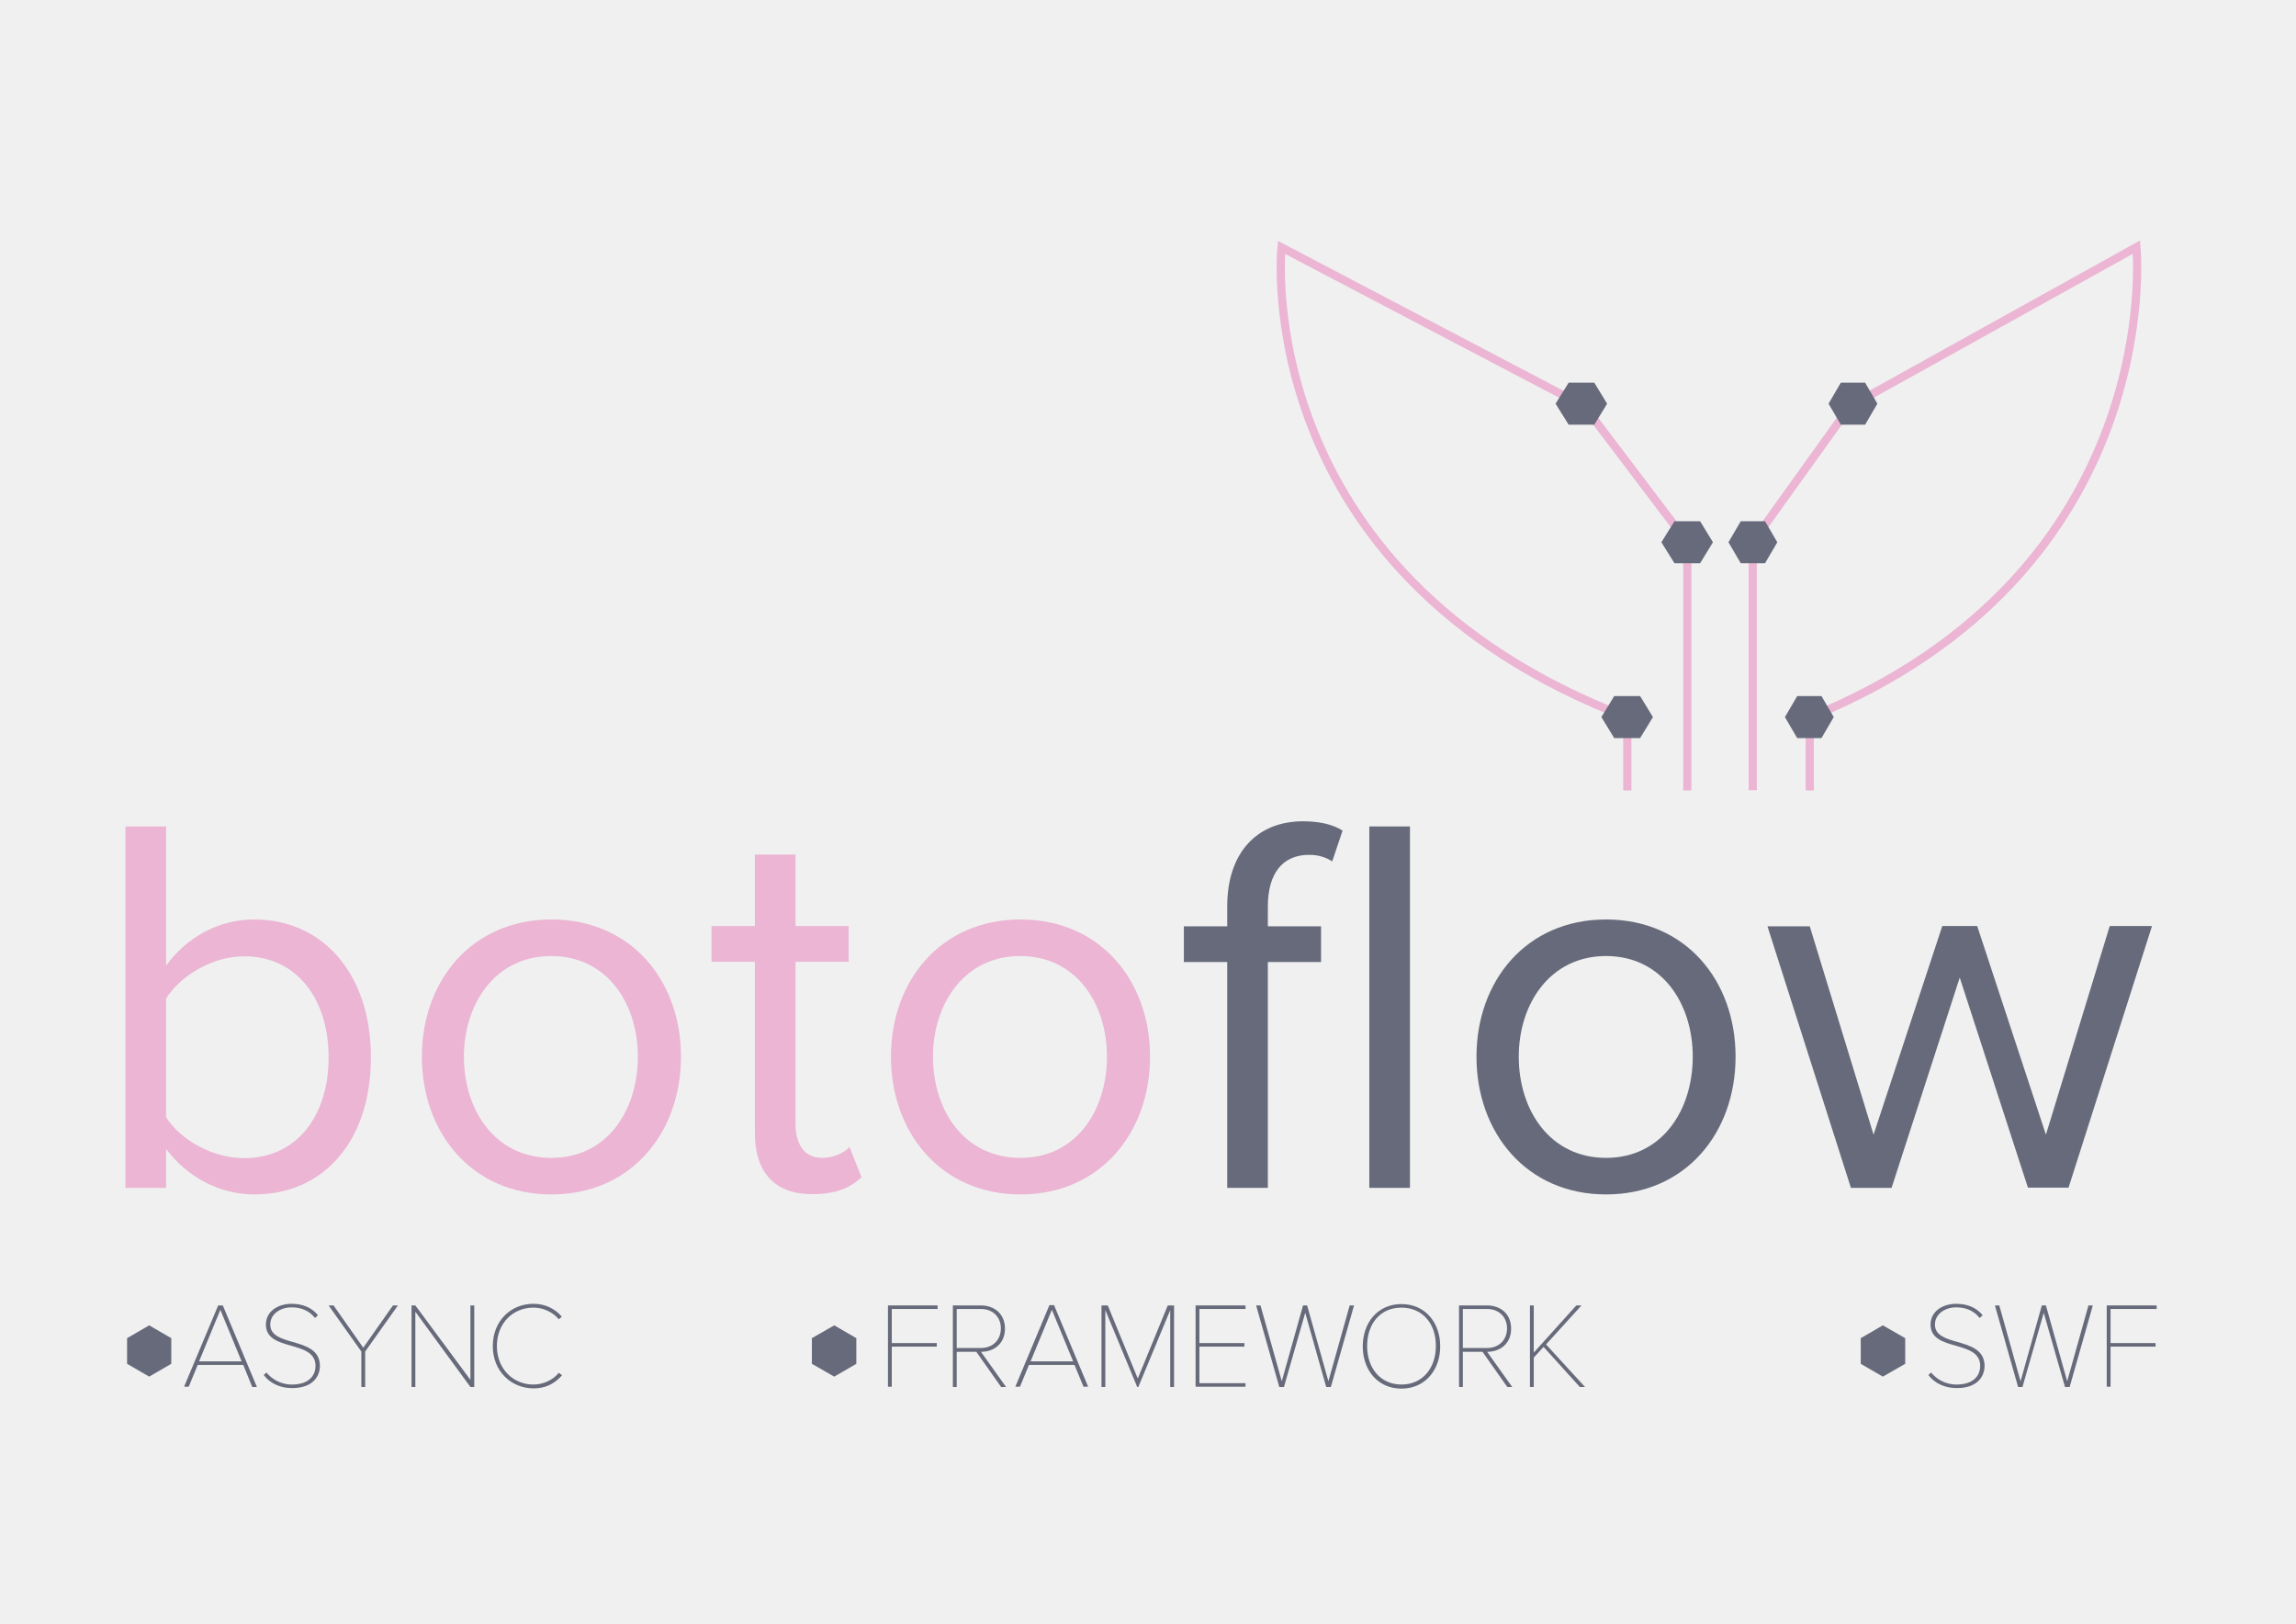
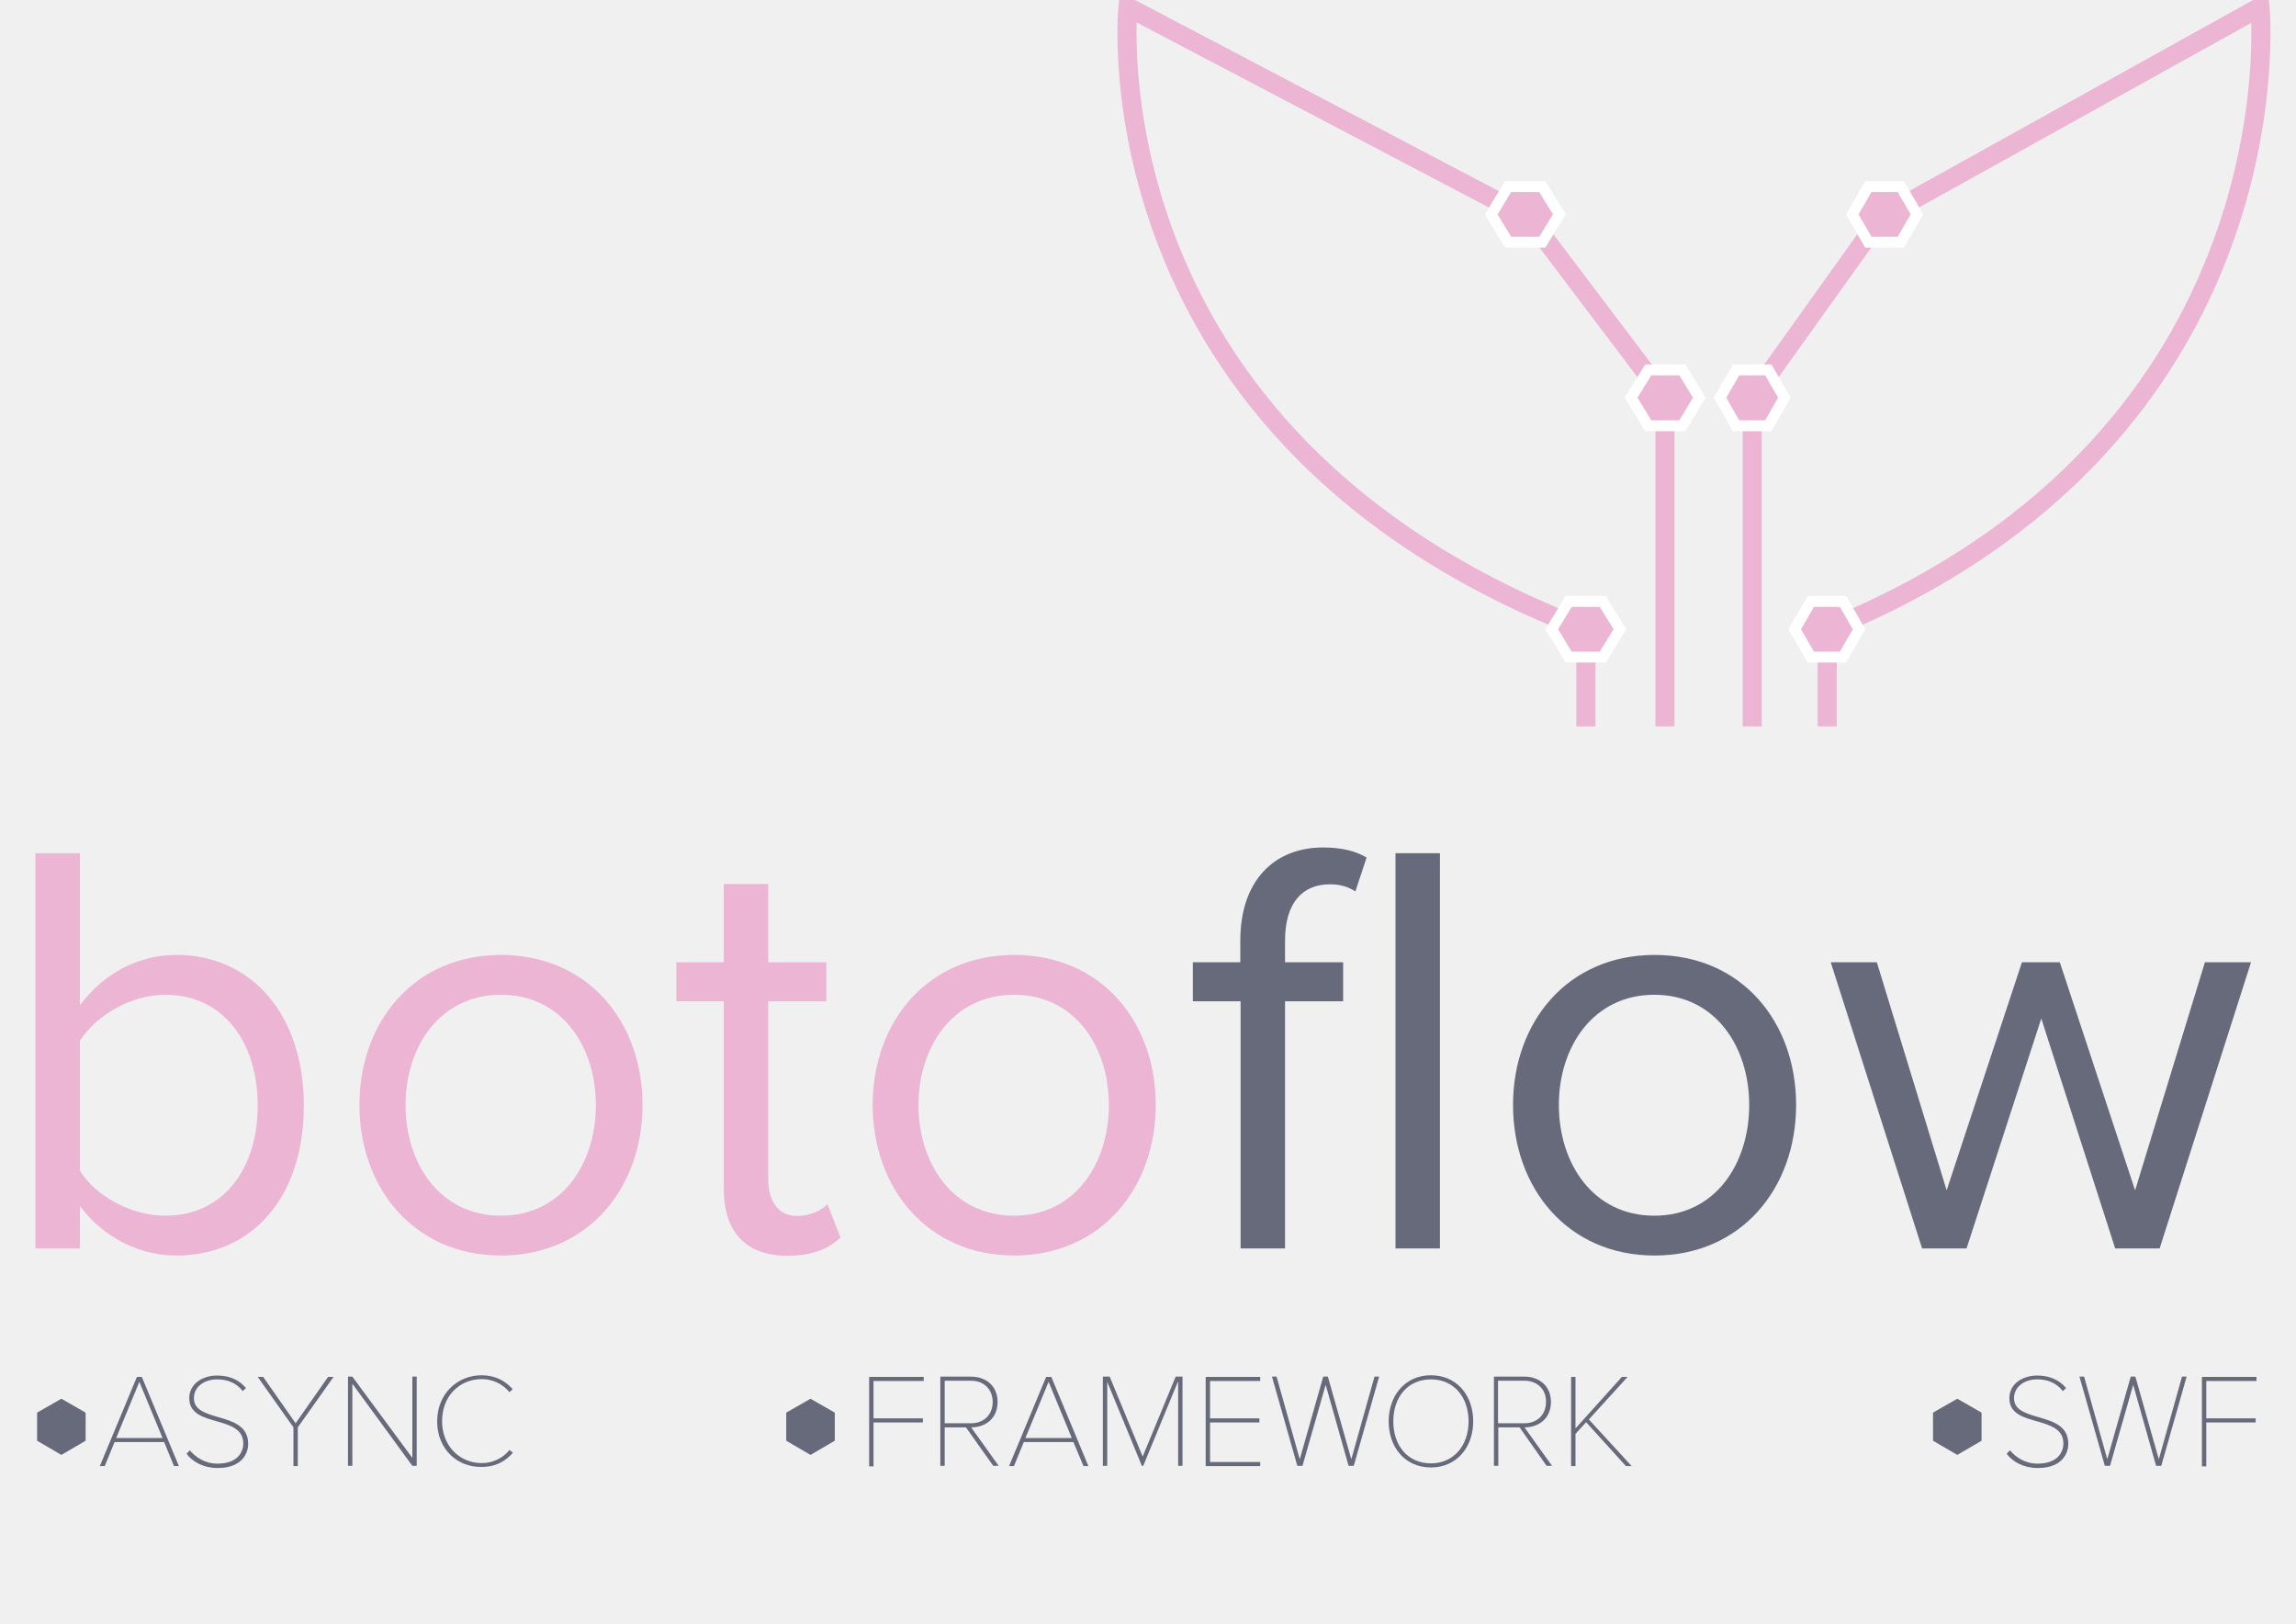
<svg xmlns="http://www.w3.org/2000/svg" version="1.1" id="Layer_1" x="0px" y="0px" viewBox="0 0 841.9 595.3" style="enable-background:new 0 0 841.9 595.3;" xml:space="preserve">
  <style type="text/css">
- 	.st0{fill:#EBB5D3;}
- 	.st1{fill:#666A7A;}
- 	.st2{fill:none;stroke:#EBB5D3;stroke-width:3;stroke-miterlimit:10;}
+ 	.st0{fill:none;stroke:#EBB5D3;stroke-width:7;stroke-miterlimit:10;}
+ 	.st1{fill:#EBB5D3;stroke:#FFFFFF;stroke-width:4;stroke-miterlimit:10;}
+ 	.st2{fill:#EBB5D3;}
+ 	.st3{fill:#666A7A;}
</style>
+   <path class="st0" d="M670,266.3v-35.5C843.9,160.3,828.7,2.6,828.7,2.6l-139,77.2l-47.2,66v120.5" />
+   <polygon class="st1" points="664,240.9 658.1,230.7 664,220.5 675.8,220.5 681.7,230.7 675.8,240.9 " />
+   <polygon class="st1" points="685.1,88.8 679.2,78.6 685.1,68.4 697,68.4 702.9,78.6 697,88.8 " />
+   <polygon class="st1" points="636.6,156.1 630.7,145.8 636.6,135.6 648.4,135.6 654.3,145.8 648.4,156.1 " />
+   <path class="st0" d="M581.5,266.3v-35.5C397.5,160.3,413.6,2.6,413.6,2.6l147,77.2l49.9,66v120.5" />
+   <polygon class="st1" points="587.7,240.9 594,230.7 587.7,220.5 575.2,220.5 569,230.7 575.2,240.9 " />
+   <polygon class="st1" points="565.5,88.8 571.8,78.6 565.5,68.4 553,68.4 546.8,78.6 553,88.8 " />
+   <polygon class="st1" points="616.9,156.1 623.1,145.8 616.9,135.6 604.4,135.6 598.1,145.8 604.4,156.1 " />
  <g>
-     <path class="st0" d="M46,303h14.9v51c7.7-10.5,19.3-16.9,32.4-16.9c25,0,42.7,19.9,42.7,50.5c0,31.2-17.7,50.3-42.7,50.3   c-13.5,0-25.2-7-32.4-16.7v14.3H46V303z M89.5,424.6c19.5,0,31-15.7,31-36.9c0-21.3-11.5-37.1-31-37.1c-11.7,0-23.4,7.2-28.6,15.5   v43.5C66.1,417.8,77.8,424.6,89.5,424.6z" />
-     <path class="st0" d="M154.7,387.4c0-27.8,18.3-50.3,47.5-50.3c29.2,0,47.5,22.4,47.5,50.3s-18.3,50.5-47.5,50.5   C172.9,437.9,154.7,415.2,154.7,387.4z M233.9,387.4c0-19.5-11.3-36.9-31.8-36.9c-20.5,0-32,17.5-32,36.9c0,19.7,11.5,37.1,32,37.1   C222.6,424.6,233.9,407.1,233.9,387.4z" />
-     <path class="st0" d="M276.8,415.4v-62.8h-15.9v-13.1h15.9v-26.2h14.9v26.2h19.5v13.1h-19.5v59.6c0,7.2,3.2,12.3,9.7,12.3   c4.2,0,8.1-1.8,10.1-4l4.4,11.1c-3.8,3.6-9.1,6.2-17.9,6.2C284,437.9,276.8,429.7,276.8,415.4z" />
-     <path class="st0" d="M326.7,387.4c0-27.8,18.3-50.3,47.5-50.3c29.2,0,47.5,22.4,47.5,50.3s-18.3,50.5-47.5,50.5   C345,437.9,326.7,415.2,326.7,387.4z M405.9,387.4c0-19.5-11.3-36.9-31.8-36.9c-20.5,0-32,17.5-32,36.9c0,19.7,11.5,37.1,32,37.1   C394.6,424.6,405.9,407.1,405.9,387.4z" />
-     <path class="st1" d="M450,352.7h-15.9v-13.1H450v-7.3c0-19.9,11.1-31.2,27.8-31.2c5.6,0,10.7,1,14.5,3.4l-3.8,11.3   c-2.2-1.4-4.8-2.4-8.5-2.4c-9.7,0-15.1,6.8-15.1,18.9v7.3h19.5v13.1h-19.5v82.8H450V352.7z M502.1,303H517v132.5h-14.9V303z" />
-     <path class="st1" d="M541.4,387.4c0-27.8,18.3-50.3,47.5-50.3s47.5,22.4,47.5,50.3s-18.3,50.5-47.5,50.5S541.4,415.2,541.4,387.4z    M620.7,387.4c0-19.5-11.3-36.9-31.8-36.9s-32,17.5-32,36.9c0,19.7,11.5,37.1,32,37.1S620.7,407.1,620.7,387.4z" />
-     <path class="st1" d="M718.6,358.4l-25,77.1h-14.9l-30.6-95.9h15.5L687,416l25.2-76.5H725l25.2,76.5l23.4-76.5h15.5l-30.6,95.9   h-14.9L718.6,358.4z" />
+     <path class="st2" d="M13,312.8h16.3v55.8c8.5-11.5,21.1-18.5,35.4-18.5c27.4,0,46.7,21.7,46.7,55.2c0,34.1-19.3,55-46.7,55   c-14.8,0-27.6-7.6-35.4-18.2v15.6H13V312.8z M60.6,445.7c21.3,0,33.9-17.2,33.9-40.4s-12.6-40.6-33.9-40.6   c-12.8,0-25.6,7.8-31.3,16.9v47.6C34.9,438.3,47.8,445.7,60.6,445.7z" />
+     <path class="st2" d="M131.8,405.1c0-30.4,20-55,51.9-55s51.9,24.5,51.9,55c0,30.4-20,55.2-51.9,55.2S131.8,435.5,131.8,405.1z    M218.5,405.1c0-21.3-12.4-40.4-34.8-40.4s-35,19.1-35,40.4c0,21.5,12.6,40.6,35,40.6S218.5,426.6,218.5,405.1z" />
+     <path class="st2" d="M265.4,435.7v-68.6H248v-14.3h17.4v-28.7h16.3v28.7H303v14.3h-21.3v65.2c0,7.8,3.5,13.5,10.6,13.5   c4.6,0,8.9-2,11.1-4.3l4.8,12.2c-4.1,3.9-10,6.7-19.6,6.7C273.2,460.3,265.4,451.4,265.4,435.7z" />
+     <path class="st2" d="M320,405.1c0-30.4,20-55,51.9-55s51.9,24.5,51.9,55c0,30.4-20,55.2-51.9,55.2S320,435.5,320,405.1z    M406.6,405.1c0-21.3-12.4-40.4-34.8-40.4c-22.4,0-35,19.1-35,40.4c0,21.5,12.6,40.6,35,40.6C394.2,445.7,406.6,426.6,406.6,405.1z   " />
+     <path class="st3" d="M454.8,367.1h-17.4v-14.3h17.4v-8c0-21.7,12.2-34.1,30.4-34.1c6.1,0,11.7,1.1,15.9,3.7l-4.1,12.4   c-2.4-1.5-5.2-2.6-9.3-2.6c-10.6,0-16.5,7.4-16.5,20.6v8h21.3v14.3h-21.3v90.6h-16.3V367.1z M511.8,312.8H528v144.9h-16.3V312.8z" />
+     <path class="st3" d="M554.8,405.1c0-30.4,20-55,51.9-55c31.9,0,51.9,24.5,51.9,55c0,30.4-20,55.2-51.9,55.2   C574.8,460.3,554.8,435.5,554.8,405.1z M641.4,405.1c0-21.3-12.4-40.4-34.8-40.4s-35,19.1-35,40.4c0,21.5,12.6,40.6,35,40.6   S641.4,426.6,641.4,405.1z" />
+     <path class="st3" d="M748.5,373.4l-27.4,84.3h-16.3l-33.5-104.9h16.9l25.6,83.6l27.6-83.6h13.9l27.6,83.6l25.6-83.6h16.9   l-33.5,104.9h-16.3L748.5,373.4z" />
  </g>
-   <path class="st2" d="M663.6,289.8V263C794.9,209.7,783.4,90.6,783.4,90.6l-105,58.3l-35.7,49.8v91" />
-   <polygon class="st1" points="659,270.6 654.5,262.9 659,255.2 667.9,255.2 672.4,262.9 667.9,270.6 " />
-   <polygon class="st1" points="675,155.7 670.5,148 675,140.3 683.9,140.3 688.4,148 683.9,155.7 " />
-   <polygon class="st1" points="638.3,206.5 633.8,198.8 638.3,191.1 647.2,191.1 651.7,198.8 647.2,206.5 " />
-   <path class="st2" d="M596.7,289.8V263c-139-53.2-126.8-172.3-126.8-172.3L581,149l37.7,49.8v91" />
-   <polygon class="st1" points="601.4,270.6 606.1,262.9 601.4,255.2 591.9,255.2 587.2,262.9 591.9,270.6 " />
-   <polygon class="st1" points="584.6,155.7 589.3,148 584.6,140.3 575.2,140.3 570.4,148 575.2,155.7 " />
-   <polygon class="st1" points="623.4,206.5 628.1,198.8 623.4,191.1 614,191.1 609.2,198.8 614,206.5 " />
-   <polygon class="st1" points="54.7,504.7 46.6,500 46.6,490.6 54.7,485.9 62.8,490.6 62.8,500 " />
-   <polygon class="st1" points="305.9,504.7 297.7,500 297.7,490.6 305.9,485.9 314,490.6 314,500 " />
-   <polygon class="st1" points="690.4,504.7 682.3,500 682.3,490.6 690.4,485.9 698.6,490.6 698.6,500 " />
+   <polygon class="st3" points="22.5,533.4 13.6,528.2 13.6,517.9 22.5,512.8 31.4,517.9 31.4,528.2 " />
+   <polygon class="st3" points="297.2,533.4 288.3,528.2 288.3,517.9 297.2,512.8 306.1,517.9 306.1,528.2 " />
+   <polygon class="st3" points="717.7,533.4 708.8,528.2 708.8,517.9 717.7,512.8 726.6,517.9 726.6,528.2 " />
  <g>
    <g>
-       <path class="st1" d="M89.2,500.4H72.5l-3.3,8h-1.7L80,478.6h1.7l12.5,29.9h-1.7L89.2,500.4z M73,499.1h15.6l-7.8-18.9L73,499.1z" />
-       <path class="st1" d="M97.7,503.2c1.8,2.2,5,4.4,9.3,4.4c6.9,0,8.7-3.9,8.7-6.8c0-4.8-4.3-6.1-8.8-7.4c-4.6-1.3-9.4-2.6-9.4-7.8    c0-4.8,4.4-7.6,9.4-7.6c4.4,0,7.6,1.6,9.7,4.2l-1.1,1c-2.1-2.7-5.1-3.9-8.6-3.9c-4.3,0-7.8,2.6-7.8,6.3c0,4,4,5.2,8.3,6.4    c4.8,1.4,9.9,2.9,9.9,8.8c0,3.4-2.2,8.1-10.2,8.1c-4.7,0-8.3-2-10.4-4.8L97.7,503.2z" />
-       <path class="st1" d="M132.5,495.5l-12-16.9h1.8l10.9,15.5l10.9-15.5h1.8l-12,16.9v13h-1.4V495.5z" />
-       <path class="st1" d="M152.3,480.9v27.6h-1.4v-29.9h1.4l20.2,27.3v-27.3h1.4v29.9h-1.4L152.3,480.9z" />
-       <path class="st1" d="M180.7,493.5c0-9.2,6.6-15.5,14.9-15.5c4.2,0,7.8,1.7,10.4,4.7l-1.1,1c-2.1-2.6-5.6-4.3-9.3-4.3    c-7.5,0-13.4,5.7-13.4,14.1c0,8.3,5.9,14.1,13.4,14.1c3.7,0,7.2-1.7,9.3-4.3l1.2,0.9c-2.8,3.2-6.2,4.8-10.4,4.8    C187.4,509,180.7,502.7,180.7,493.5z" />
+       <path class="st3" d="M60.2,528.7H42l-3.6,8.8h-1.8l13.6-32.7H52l13.6,32.7h-1.8L60.2,528.7z M42.6,527.2h17l-8.5-20.6L42.6,527.2z    " />
+       <path class="st3" d="M69.6,531.7c2,2.4,5.4,4.9,10.1,4.9c7.5,0,9.5-4.3,9.5-7.4c0-5.3-4.8-6.7-9.6-8.1c-5-1.4-10.2-2.8-10.2-8.5    c0-5.3,4.9-8.3,10.2-8.3c4.8,0,8.3,1.8,10.6,4.6l-1.2,1.1c-2.3-3-5.6-4.3-9.4-4.3c-4.8,0-8.5,2.8-8.5,6.9c0,4.4,4.4,5.6,9.1,7    c5.2,1.5,10.8,3.2,10.8,9.7c0,3.7-2.4,8.9-11.2,8.9c-5.1,0-9.1-2.2-11.4-5.2L69.6,531.7z" />
+       <path class="st3" d="M107.6,523.3l-13.1-18.5h2l11.9,17l11.9-17h2l-13.1,18.5v14.2h-1.6V523.3z" />
+       <path class="st3" d="M129.2,507.3v30.1h-1.6v-32.7h1.6l22,29.8v-29.8h1.6v32.7h-1.6L129.2,507.3z" />
+       <path class="st3" d="M160.3,521.1c0-10,7.3-16.9,16.3-16.9c4.6,0,8.5,1.8,11.4,5.1l-1.2,1.1c-2.3-2.9-6.1-4.8-10.1-4.8    c-8.2,0-14.6,6.2-14.6,15.4c0,9.1,6.4,15.4,14.6,15.4c4.1,0,7.8-1.9,10.1-4.8l1.3,1c-3.1,3.5-6.8,5.2-11.4,5.2    C167.6,538,160.3,531.2,160.3,521.1z" />
    </g>
  </g>
  <g>
    <g>
-       <path class="st1" d="M708.1,503.2c1.8,2.2,5,4.4,9.3,4.4c6.9,0,8.7-3.9,8.7-6.8c0-4.8-4.3-6.1-8.8-7.4c-4.6-1.3-9.4-2.6-9.4-7.8    c0-4.8,4.4-7.6,9.4-7.6c4.4,0,7.6,1.6,9.7,4.2l-1.1,1c-2.1-2.7-5.1-3.9-8.6-3.9c-4.3,0-7.8,2.6-7.8,6.3c0,4,4,5.2,8.3,6.4    c4.8,1.4,9.9,2.9,9.9,8.8c0,3.4-2.2,8.1-10.2,8.1c-4.7,0-8.3-2-10.4-4.8L708.1,503.2z" />
-       <path class="st1" d="M749.4,481.3l-7.8,27.2H740l-8.5-29.9h1.6l7.8,27.8l7.8-27.8h1.5l7.8,27.8l7.8-27.8h1.6l-8.5,29.9h-1.7    L749.4,481.3z" />
-       <path class="st1" d="M772.5,478.6h18.3v1.3h-16.9v12.5h16.5v1.3h-16.5v14.7h-1.4V478.6z" />
+       <path class="st3" d="M737,531.7c2,2.4,5.4,4.9,10.1,4.9c7.5,0,9.5-4.3,9.5-7.4c0-5.3-4.8-6.7-9.6-8.1c-5-1.4-10.2-2.8-10.2-8.5    c0-5.3,4.9-8.3,10.2-8.3c4.8,0,8.3,1.8,10.6,4.6l-1.2,1.1c-2.3-3-5.6-4.3-9.4-4.3c-4.8,0-8.5,2.8-8.5,6.9c0,4.4,4.4,5.6,9.1,7    c5.2,1.5,10.8,3.2,10.8,9.7c0,3.7-2.4,8.9-11.2,8.9c-5.1,0-9.1-2.2-11.4-5.2L737,531.7z" />
+       <path class="st3" d="M782.2,507.7l-8.5,29.7h-1.9l-9.3-32.7h1.7l8.5,30.3l8.6-30.3h1.7l8.6,30.3l8.5-30.3h1.7l-9.3,32.7h-1.9    L782.2,507.7z" />
+       <path class="st3" d="M807.4,504.8h20v1.5H809v13.7h18.1v1.5H809v16.1h-1.6V504.8z" />
    </g>
  </g>
  <g>
    <g>
-       <path class="st1" d="M325.5,478.6h18.3v1.3H327v12.5h16.5v1.3H327v14.7h-1.4V478.6z" />
-       <path class="st1" d="M358,495.6h-7.2v12.9h-1.4v-29.9h10.3c4.8,0,8.8,3,8.8,8.5c0,5.5-4,8.5-8.8,8.5l9.2,12.9h-1.8L358,495.6z     M359.7,479.9h-8.9v14.3h8.9c4.4,0,7.3-3,7.3-7.2C367,482.9,364.1,479.9,359.7,479.9z" />
-       <path class="st1" d="M394,500.4h-16.7l-3.3,8h-1.7l12.5-29.9h1.7l12.5,29.9h-1.7L394,500.4z M377.9,499.1h15.6l-7.8-18.9    L377.9,499.1z" />
-       <path class="st1" d="M429.1,480.3l-11.7,28.2H417l-11.7-28.2v28.2h-1.4v-29.9h2.3l11,26.8l11-26.8h2.3v29.9h-1.4V480.3z" />
-       <path class="st1" d="M438.4,478.6h18.3v1.3h-16.9v12.5h16.5v1.3h-16.5v13.4h16.9v1.3h-18.3V478.6z" />
-       <path class="st1" d="M478.6,481.3l-7.8,27.2h-1.7l-8.5-29.9h1.6l7.8,27.8l7.8-27.8h1.5l7.8,27.8l7.8-27.8h1.6l-8.5,29.9h-1.7    L478.6,481.3z" />
-       <path class="st1" d="M513.9,478.1c8.7,0,14.2,6.8,14.2,15.5s-5.6,15.5-14.2,15.5c-8.7,0-14.2-6.8-14.2-15.5    S505.2,478.1,513.9,478.1z M513.9,479.4c-7.8,0-12.6,5.9-12.6,14.1c0,8.1,4.9,14.1,12.6,14.1c7.7,0,12.6-6,12.6-14.1    C526.6,485.3,521.6,479.4,513.9,479.4z" />
-       <path class="st1" d="M543.6,495.6h-7.2v12.9H535v-29.9h10.3c4.8,0,8.8,3,8.8,8.5c0,5.5-4,8.5-8.8,8.5l9.2,12.9h-1.8L543.6,495.6z     M545.3,479.9h-8.9v14.3h8.9c4.4,0,7.3-3,7.3-7.2C552.6,482.9,549.7,479.9,545.3,479.9z" />
-       <path class="st1" d="M566,493.8l-3.6,3.9v10.8H561v-29.9h1.4v17.3l15.6-17.3h1.9l-13,14.3l14.3,15.6h-1.9L566,493.8z" />
+       <path class="st3" d="M318.7,504.8h20v1.5h-18.4v13.7h18.1v1.5h-18.1v16.1h-1.6V504.8z" />
+       <path class="st3" d="M354.2,523.3h-7.8v14.1h-1.6v-32.7h11.3c5.3,0,9.7,3.3,9.7,9.3c0,6-4.4,9.3-9.7,9.3l10.1,14.1h-2L354.2,523.3    z M356.1,506.2h-9.7v15.6h9.7c4.8,0,7.9-3.3,7.9-7.8C364,509.5,360.9,506.2,356.1,506.2z" />
+       <path class="st3" d="M393.6,528.7h-18.2l-3.6,8.8h-1.8l13.6-32.7h1.9l13.6,32.7h-1.8L393.6,528.7z M376,527.2h17l-8.5-20.6    L376,527.2z" />
+       <path class="st3" d="M431.9,506.6l-12.7,30.8h-0.5L406,506.6v30.8h-1.6v-32.7h2.5l12.1,29.3l12.1-29.3h2.5v32.7h-1.6V506.6z" />
+       <path class="st3" d="M442.1,504.8h20v1.5h-18.4v13.7h18.1v1.5h-18.1V536h18.4v1.5h-20V504.8z" />
+       <path class="st3" d="M486.1,507.7l-8.5,29.7h-1.9l-9.3-32.7h1.7l8.5,30.3l8.6-30.3h1.7l8.6,30.3l8.5-30.3h1.7l-9.3,32.7h-1.9    L486.1,507.7z" />
+       <path class="st3" d="M524.7,504.2c9.5,0,15.5,7.4,15.5,16.9c0,9.5-6.1,16.9-15.5,16.9c-9.5,0-15.5-7.4-15.5-16.9    C509.2,511.7,515.2,504.2,524.7,504.2z M524.7,505.7c-8.5,0-13.8,6.5-13.8,15.4c0,8.9,5.3,15.4,13.8,15.4    c8.4,0,13.8-6.6,13.8-15.4C538.5,512.2,533.1,505.7,524.7,505.7z" />
+       <path class="st3" d="M557.2,523.3h-7.8v14.1h-1.6v-32.7H559c5.3,0,9.7,3.3,9.7,9.3c0,6-4.4,9.3-9.7,9.3l10.1,14.1h-2L557.2,523.3z     M559,506.2h-9.7v15.6h9.7c4.8,0,7.9-3.3,7.9-7.8C567,509.5,563.8,506.2,559,506.2z" />
+       <path class="st3" d="M581.6,521.4l-3.9,4.3v11.8h-1.6v-32.7h1.6v18.9l17-18.9h2.1l-14.2,15.6l15.7,17.1h-2.1L581.6,521.4z" />
    </g>
  </g>
</svg>
